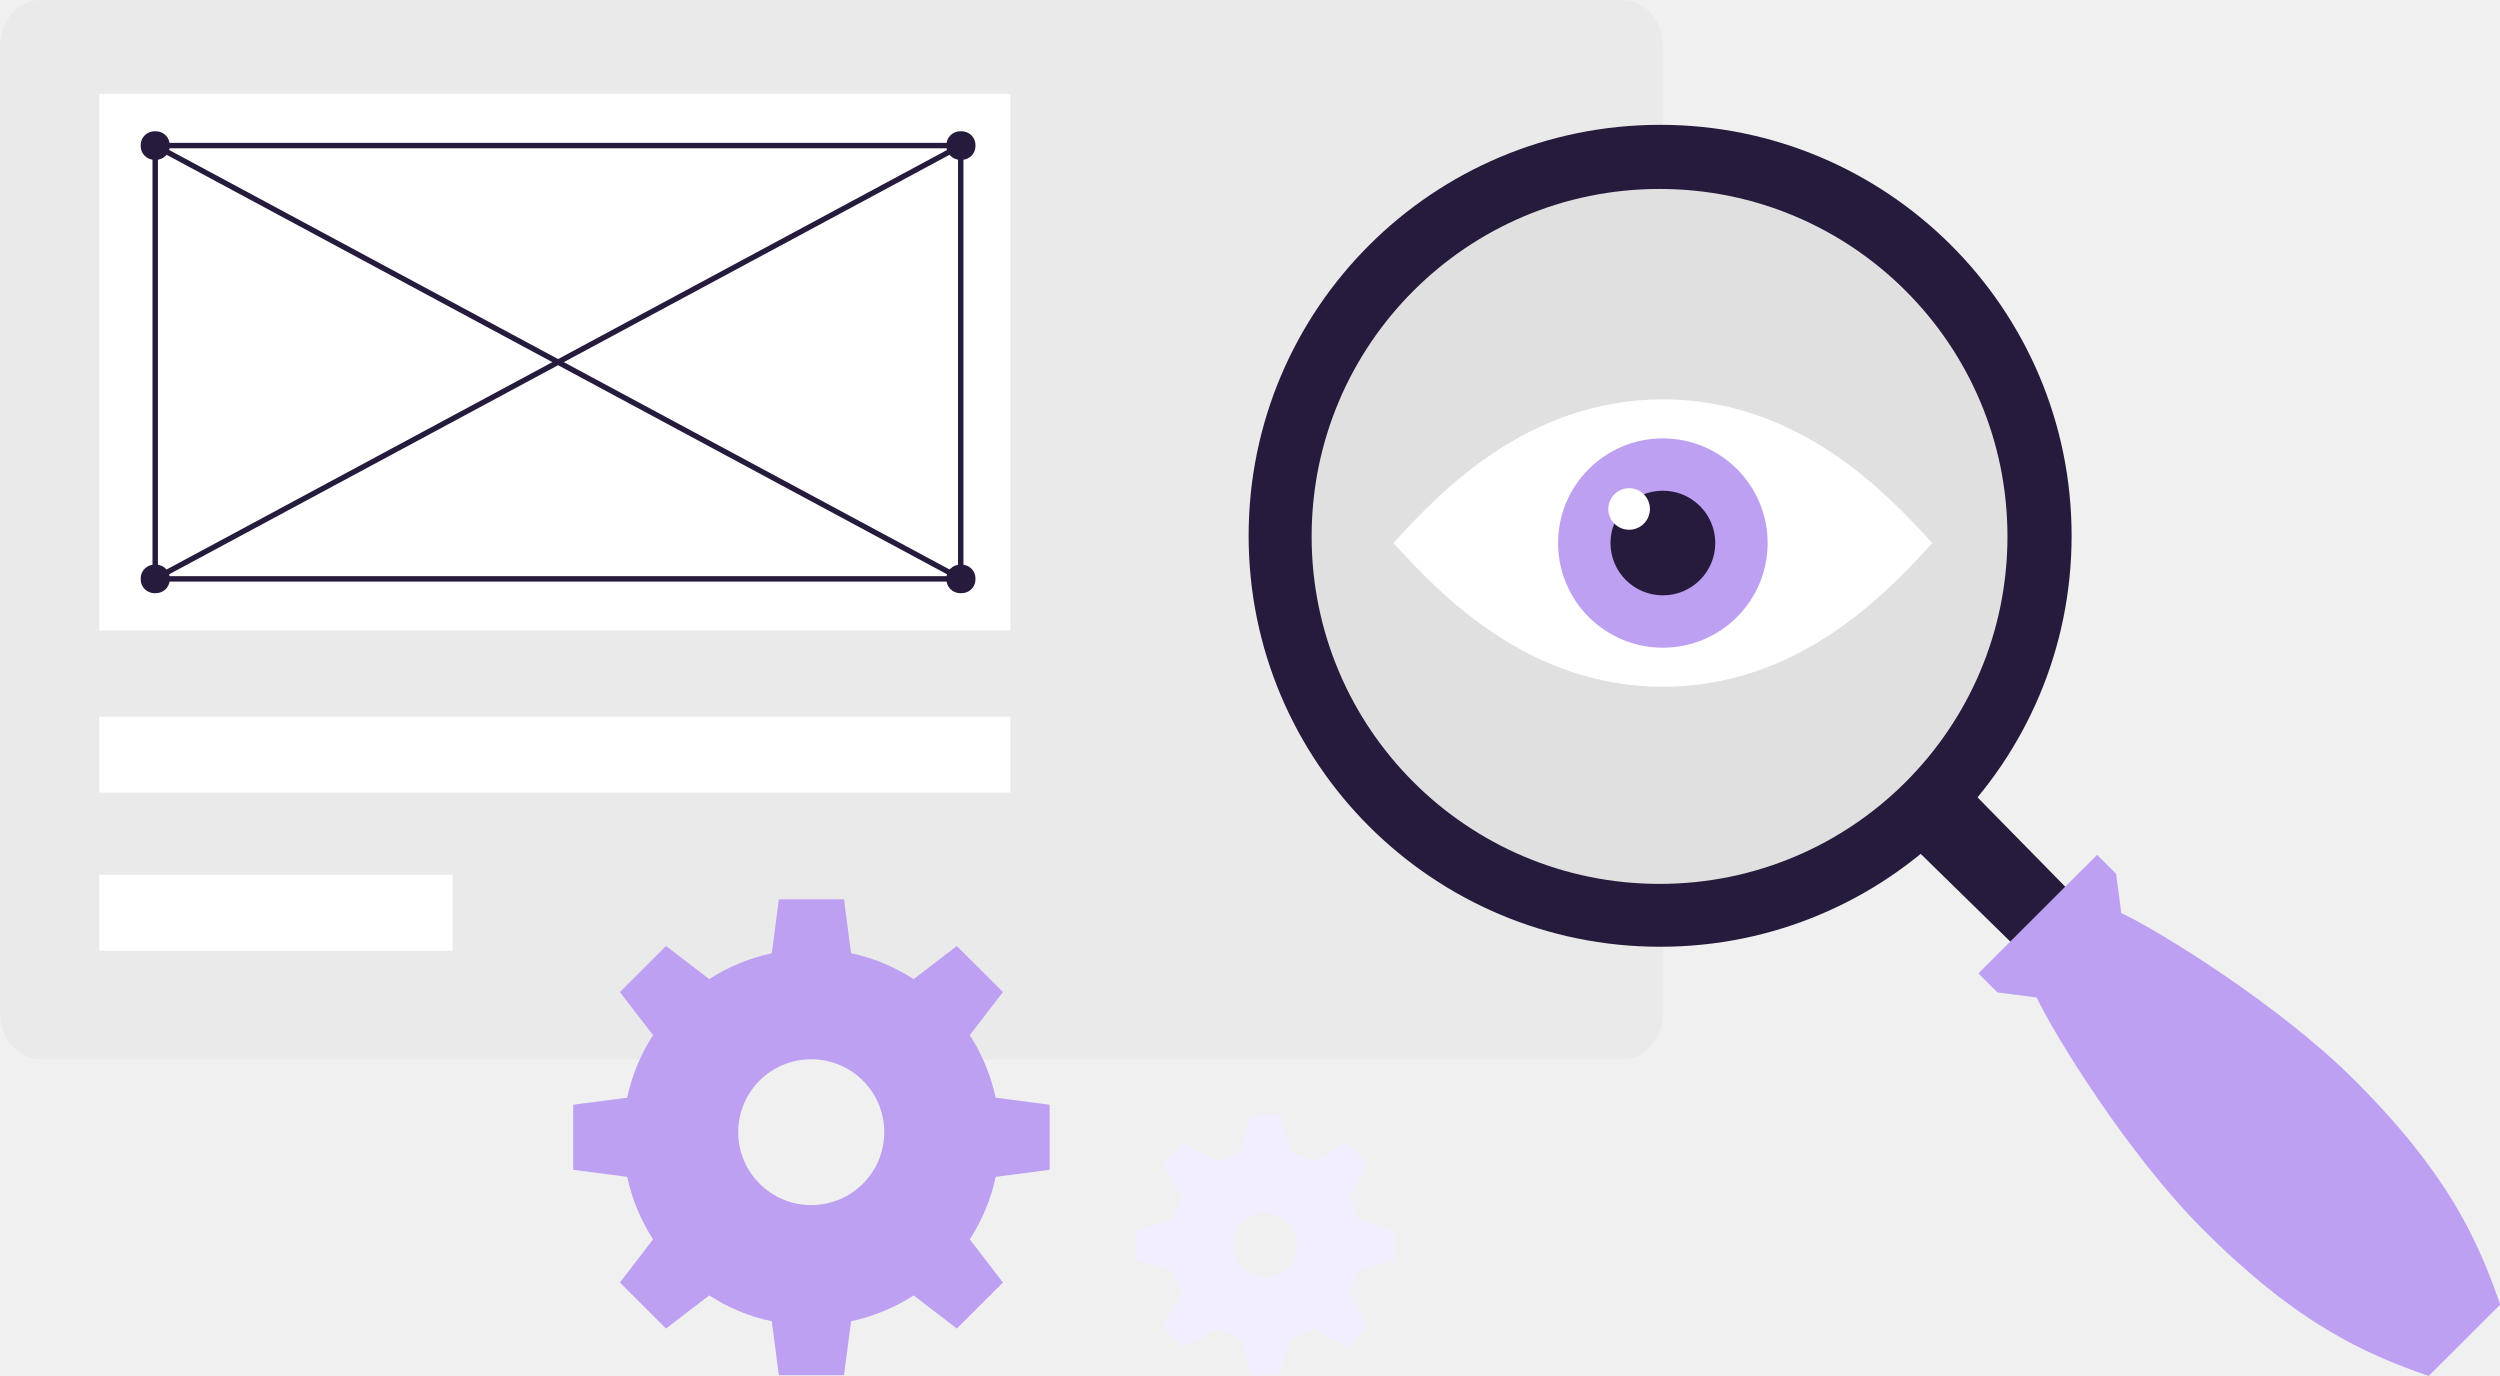
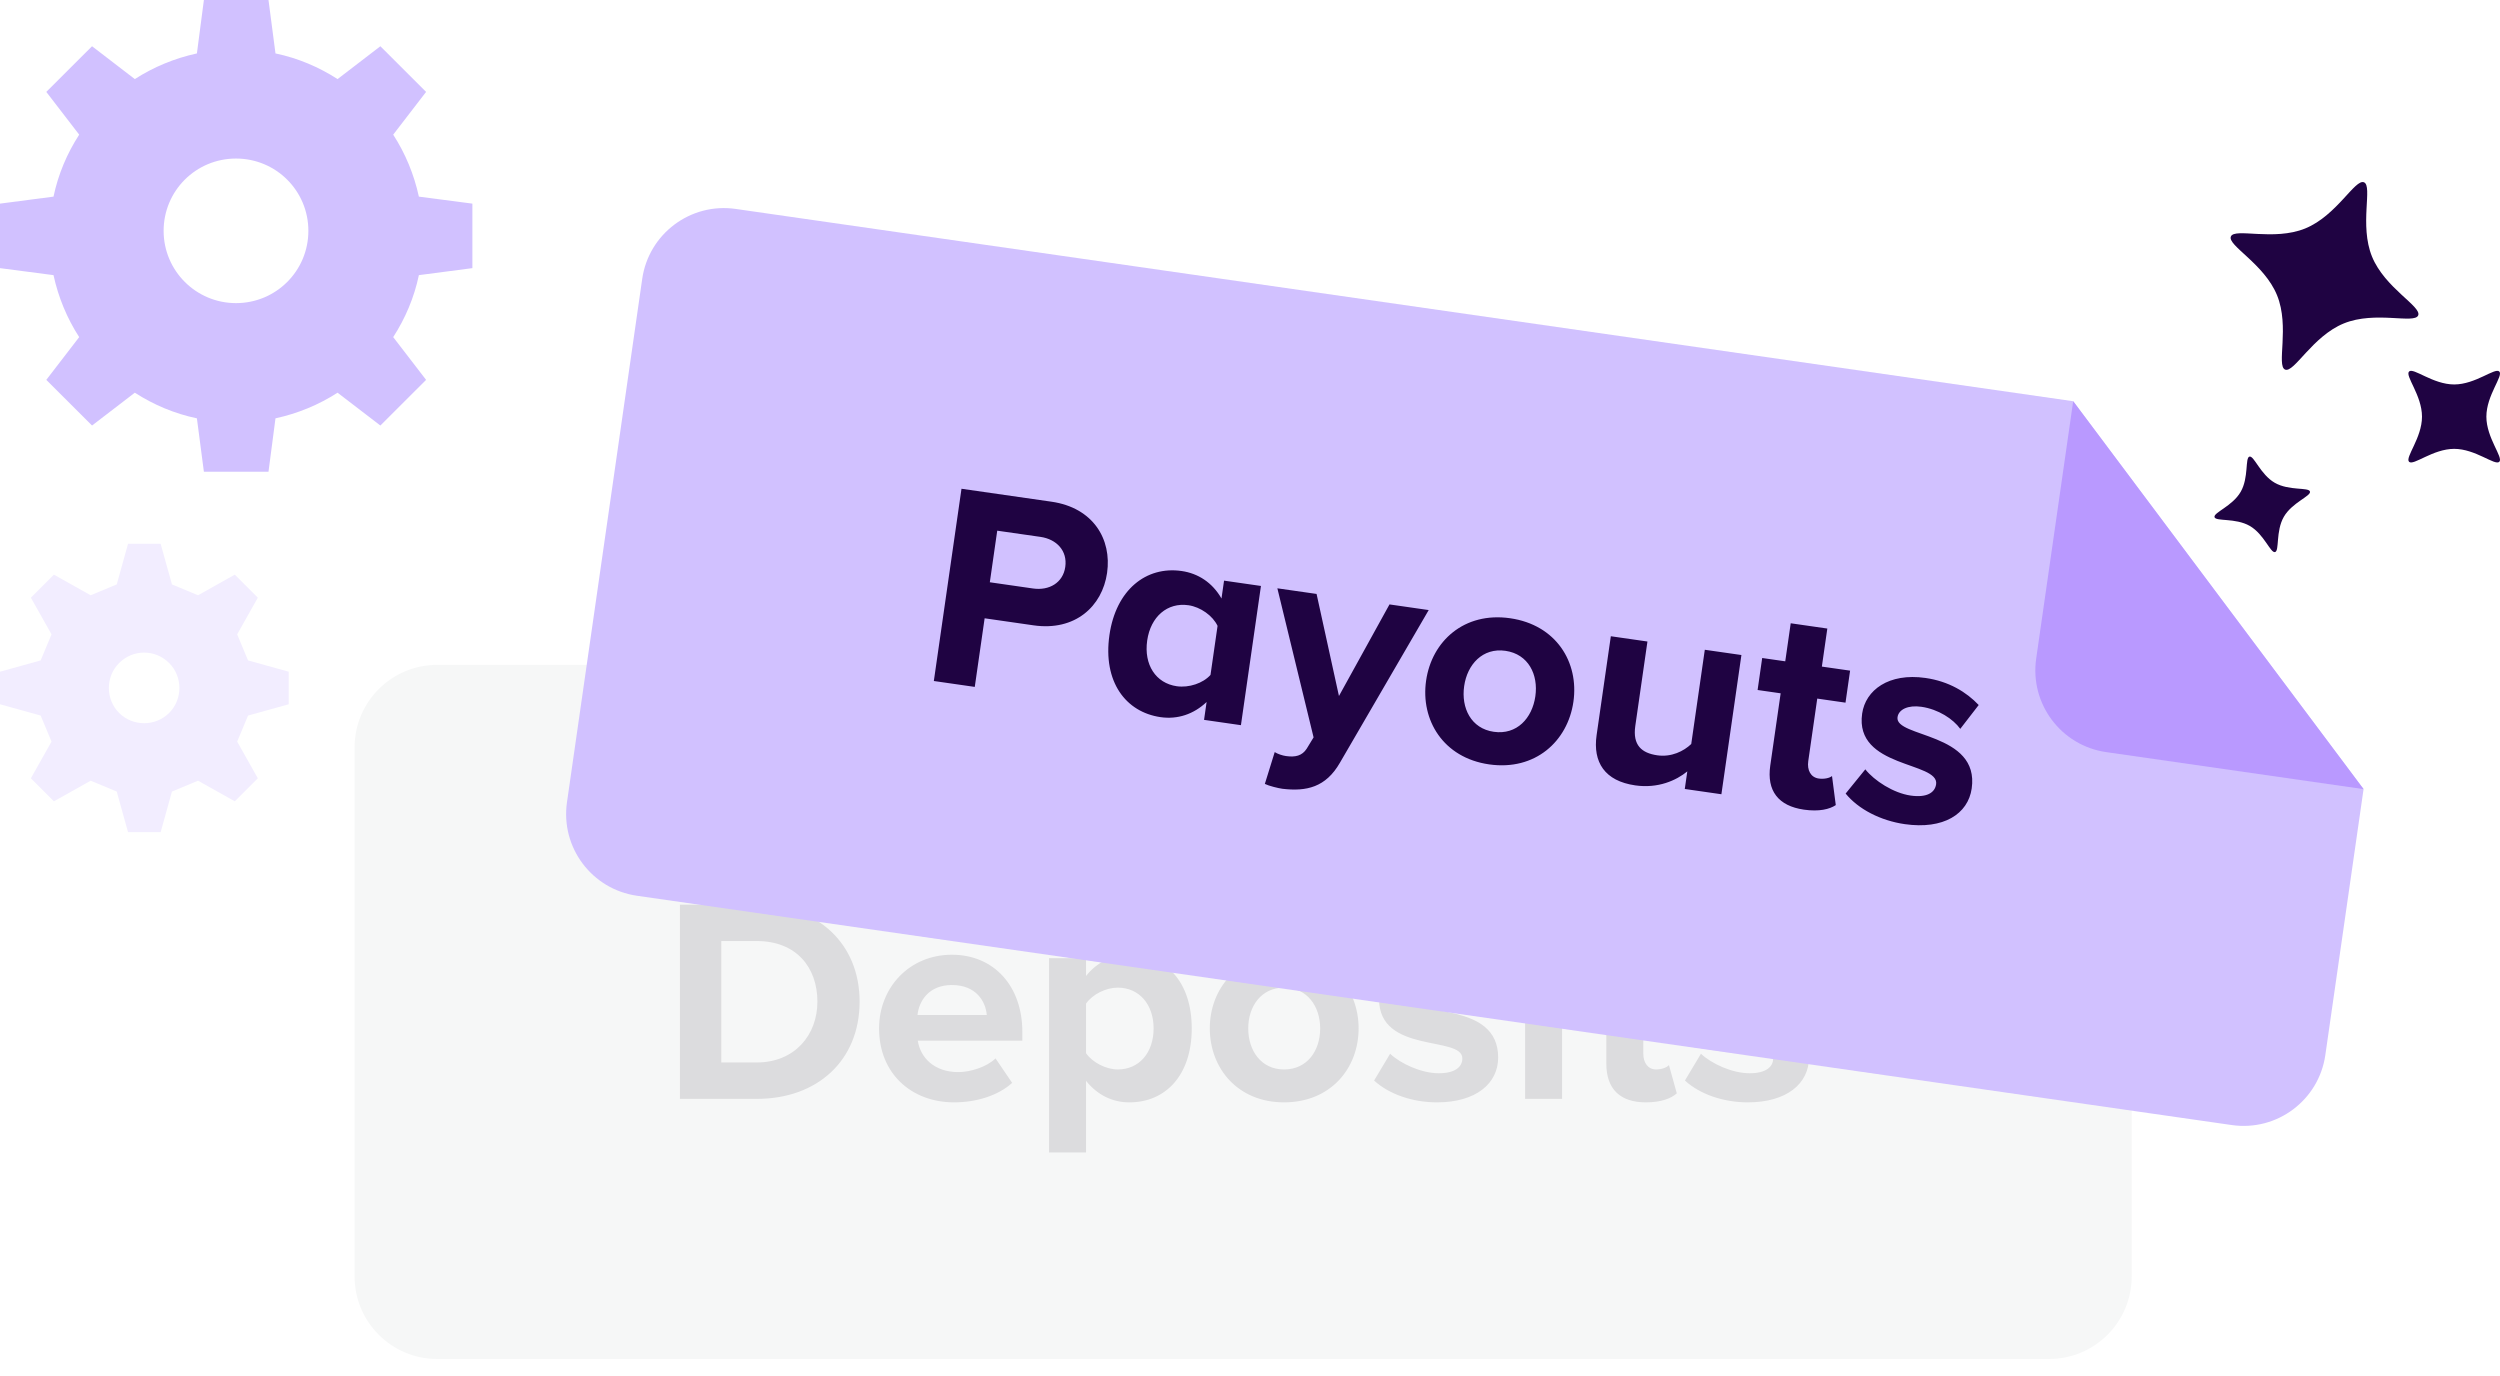
<svg xmlns="http://www.w3.org/2000/svg" width="129" height="71" viewBox="0 0 129 71" fill="none">
-   <g clip-path="url(#clip0_2464_6097)">
-     <path d="M83.708 0H2.106C0.942 0 0 1.082 0 2.417V52.241C0 53.576 0.942 54.658 2.106 54.658H83.708C84.873 54.658 85.814 53.576 85.814 52.241V2.417C85.814 1.082 84.873 0 83.708 0Z" fill="#E5E5E5" fill-opacity="0.5" />
-     <path d="M52.137 4.844H5.124V32.532H52.137V4.844Z" fill="white" />
-     <path d="M52.137 36.98H5.124V40.894H52.137V36.98Z" fill="white" />
-     <path d="M23.34 45.141H5.124V49.054H23.35V45.141H23.34Z" fill="white" />
-     <path d="M85.662 48.853C97.389 48.853 106.895 39.359 106.895 27.647C106.895 15.936 97.389 6.441 85.662 6.441C73.935 6.441 64.429 15.936 64.429 27.647C64.429 39.359 73.935 48.853 85.662 48.853Z" fill="#271B3D" />
-     <path d="M91.424 30.328L88.285 33.463L123.846 68.28L126.286 65.843L91.424 30.328Z" fill="#271B3D" />
-     <path d="M85.632 45.609C95.547 45.609 103.585 37.582 103.585 27.68C103.585 17.777 95.547 9.75 85.632 9.75C75.717 9.75 67.68 17.777 67.68 27.68C67.68 37.582 75.717 45.609 85.632 45.609Z" fill="#E0E0E0" />
-     <path d="M109.457 47.113L109.194 45.09L108.212 44.109L102.086 50.227L103.068 51.208L105.093 51.471C105.964 53.332 109.781 59.561 113.71 63.475C118.51 68.268 121.942 69.836 125.324 70.999L129.01 67.318C127.845 63.94 126.286 60.512 121.476 55.718C117.558 51.805 111.32 47.983 109.457 47.113Z" fill="#BEA0F2" />
-     <path d="M85.804 20.609C78.847 20.609 74.342 25.342 71.901 28.022C74.352 30.702 78.858 35.434 85.804 35.434C92.76 35.434 97.266 30.702 99.706 28.022C97.256 25.342 92.75 20.609 85.804 20.609Z" fill="white" />
-     <path d="M85.803 33.421C88.79 33.421 91.211 31.004 91.211 28.021C91.211 25.039 88.79 22.621 85.803 22.621C82.817 22.621 80.397 25.039 80.397 28.021C80.397 31.004 82.817 33.421 85.803 33.421Z" fill="#BEA0F2" />
-     <path d="M85.804 30.72C87.297 30.72 88.508 29.512 88.508 28.02C88.508 26.529 87.297 25.32 85.804 25.32C84.311 25.32 83.101 26.529 83.101 28.02C83.101 29.512 84.311 30.72 85.804 30.72Z" fill="#271B3D" />
-     <path d="M84.063 27.335C84.655 27.335 85.136 26.855 85.136 26.263C85.136 25.671 84.655 25.191 84.063 25.191C83.47 25.191 82.989 25.671 82.989 26.263C82.989 26.855 83.47 27.335 84.063 27.335Z" fill="white" />
-     <path d="M54.162 60.361V57.004L51.377 56.64C51.124 55.477 50.669 54.385 50.041 53.414L51.752 51.19L49.373 48.813L47.145 50.522C46.173 49.895 45.079 49.43 43.915 49.187L43.55 46.406H40.189L39.824 49.187C38.66 49.44 37.566 49.895 36.594 50.522L34.367 48.813L31.987 51.19L33.698 53.414C33.071 54.385 32.605 55.477 32.362 56.64L29.577 57.004V60.361L32.362 60.726C32.615 61.889 33.071 62.981 33.698 63.952L31.987 66.176L34.367 68.553L36.594 66.844C37.566 67.471 38.66 67.936 39.824 68.178L40.189 70.959H43.55L43.915 68.178C45.079 67.926 46.173 67.471 47.145 66.844L49.373 68.553L51.752 66.176L50.041 63.952C50.669 62.981 51.135 61.889 51.377 60.726L54.162 60.361ZM41.859 62.182C39.784 62.182 38.093 60.503 38.093 58.42C38.093 56.337 39.774 54.658 41.859 54.658C43.945 54.658 45.626 56.337 45.626 58.42C45.626 60.503 43.945 62.182 41.859 62.182Z" fill="#BEA0F2" />
-     <path d="M8.039 6.773H7.979C7.584 6.773 7.26 7.087 7.26 7.481V7.542C7.26 7.936 7.584 8.25 7.979 8.25H8.039C8.434 8.25 8.758 7.936 8.758 7.542V7.481C8.758 7.087 8.434 6.773 8.039 6.773Z" fill="#271B3D" />
-     <path d="M49.615 6.773H49.554C49.159 6.773 48.835 7.087 48.835 7.481V7.542C48.835 7.936 49.159 8.25 49.554 8.25H49.615C50.01 8.25 50.334 7.936 50.334 7.542V7.481C50.334 7.087 50.01 6.773 49.615 6.773Z" fill="#271B3D" />
-     <path d="M49.615 29.133H49.554C49.159 29.133 48.835 29.446 48.835 29.841V29.901C48.835 30.296 49.159 30.609 49.554 30.609H49.615C50.01 30.609 50.334 30.296 50.334 29.901V29.841C50.334 29.446 50.01 29.133 49.615 29.133Z" fill="#271B3D" />
-     <path d="M8.039 29.133H7.979C7.584 29.133 7.26 29.446 7.26 29.841V29.901C7.26 30.296 7.584 30.609 7.979 30.609H8.039C8.434 30.609 8.758 30.296 8.758 29.901V29.841C8.758 29.446 8.434 29.133 8.039 29.133Z" fill="#271B3D" />
-     <path d="M49.584 7.512H8.009V29.87H49.574V7.512H49.584Z" stroke="#271B3D" stroke-width="0.28" stroke-miterlimit="10" />
-     <path d="M8.009 7.512L49.584 29.86" stroke="#271B3D" stroke-width="0.28" stroke-miterlimit="10" />
-     <path d="M49.584 7.512L8.009 29.86" stroke="#271B3D" stroke-width="0.28" stroke-miterlimit="10" />
-     <path d="M72.023 65.004V63.487L70.129 62.962L69.623 61.748L70.585 60.039L69.512 58.967L67.801 59.928L66.585 59.422L66.059 57.531H64.54L64.014 59.422L62.798 59.928L61.087 58.967L60.014 60.039L60.976 61.748L60.47 62.962L58.576 63.487V65.004L60.47 65.53L60.976 66.744L60.014 68.453L61.087 69.525L62.798 68.564L64.014 69.07L64.54 70.961H66.059L66.585 69.07L67.801 68.564L69.512 69.525L70.585 68.453L69.623 66.744L70.129 65.53L72.023 65.004ZM66.454 65.409C65.816 66.046 64.763 66.046 64.125 65.409C63.487 64.772 63.487 63.72 64.125 63.083C64.449 62.759 64.864 62.598 65.289 62.598C65.715 62.598 66.13 62.759 66.454 63.083C67.092 63.72 67.092 64.772 66.454 65.409Z" fill="#F2EDFF" />
+   <g clip-path="url(#clip0_3119_1917)">
+     <rect width="129" height="71" fill="white" />
+     <path d="M27.236 59.259V55.54L24.151 55.137C23.87 53.849 23.366 52.639 22.67 51.563L24.566 49.099L21.93 46.466L19.462 48.359C18.385 47.664 17.174 47.149 15.884 46.88L15.48 43.8H11.756L11.352 46.88C10.062 47.16 8.85 47.664 7.774 48.359L5.306 46.466L2.67 49.099L4.565 51.563C3.87 52.639 3.354 53.849 3.085 55.137L0 55.54V59.259L3.085 59.663C3.365 60.951 3.87 62.161 4.565 63.236L2.67 65.701L5.306 68.334L7.774 66.44C8.85 67.135 10.062 67.65 11.352 67.919L11.756 71H15.48L15.884 67.919C17.174 67.639 18.385 67.135 19.462 66.44L21.93 68.334L24.566 65.701L22.67 63.236C23.366 62.161 23.882 60.951 24.151 59.663L27.236 59.259ZM13.607 61.276C11.307 61.276 9.434 59.416 9.434 57.108C9.434 54.801 11.296 52.941 13.607 52.941C15.917 52.941 17.779 54.801 17.779 57.108C17.779 59.416 15.917 61.276 13.607 61.276Z" fill="#D1C1FF" />
+     <path d="M129 8.279V6.598L126.902 6.016L126.341 4.672L127.407 2.778L126.218 1.591L124.322 2.655L122.976 2.095L122.393 0H120.71L120.127 2.095L118.781 2.655L116.885 1.591L115.696 2.778L116.762 4.672L116.201 6.016L114.103 6.598V8.279L116.201 8.861L116.762 10.206L115.696 12.099L116.885 13.287L118.781 12.222L120.127 12.782L120.71 14.877H122.393L122.976 12.782L124.322 12.222L126.218 13.287L127.407 12.099L126.341 10.206L126.902 8.861L129 8.279ZM122.83 8.727C122.124 9.433 120.957 9.433 120.25 8.727C119.544 8.021 119.544 6.856 120.25 6.15C120.609 5.792 121.069 5.613 121.54 5.613C122.012 5.613 122.472 5.792 122.83 6.15C123.537 6.856 123.537 8.021 122.83 8.727Z" fill="#F2EDFF" />
+     <path d="M103.933 7.769H24.643C22.399 7.769 20.579 9.588 20.579 11.833V37.849C20.579 40.094 22.399 41.913 24.643 41.913H103.933C106.177 41.913 107.997 40.094 107.997 37.849V11.833C107.997 9.588 106.177 7.769 103.933 7.769Z" fill="#F8F8F8" />
+     <path d="M40.366 28.678H36.584V19.124H40.352C43.345 19.124 45.422 21.029 45.422 23.894C45.422 26.788 43.345 28.678 40.366 28.678ZM40.352 26.888C42.242 26.888 43.345 25.527 43.345 23.894C43.345 22.218 42.314 20.915 40.366 20.915H38.618V26.888H40.352ZM50.075 28.85C47.969 28.85 46.379 27.432 46.379 25.212C46.379 23.206 47.869 21.588 49.96 21.588C52.037 21.588 53.427 23.135 53.427 25.384V25.814H48.284C48.413 26.659 49.101 27.361 50.275 27.361C50.863 27.361 51.665 27.117 52.109 26.687L52.925 27.891C52.238 28.521 51.149 28.85 50.075 28.85ZM51.679 24.553C51.622 23.894 51.163 23.078 49.96 23.078C48.828 23.078 48.341 23.865 48.27 24.553H51.679ZM58.694 28.85C57.878 28.85 57.133 28.507 56.56 27.79V31.314H54.741V21.76H56.56V22.633C57.09 21.96 57.849 21.588 58.694 21.588C60.471 21.588 61.76 22.906 61.76 25.212C61.76 27.518 60.471 28.85 58.694 28.85ZM58.121 27.232C59.167 27.232 59.883 26.415 59.883 25.212C59.883 24.023 59.167 23.206 58.121 23.206C57.534 23.206 56.875 23.536 56.56 23.994V26.43C56.861 26.873 57.534 27.232 58.121 27.232ZM66.301 28.85C64.023 28.85 62.648 27.174 62.648 25.212C62.648 23.249 64.023 21.588 66.301 21.588C68.593 21.588 69.968 23.249 69.968 25.212C69.968 27.174 68.593 28.85 66.301 28.85ZM66.301 27.232C67.447 27.232 68.077 26.301 68.077 25.212C68.077 24.137 67.447 23.206 66.301 23.206C65.169 23.206 64.539 24.137 64.539 25.212C64.539 26.301 65.169 27.232 66.301 27.232ZM73.824 28.85C72.621 28.85 71.461 28.449 70.73 27.776L71.518 26.458C72.034 26.945 73.051 27.418 73.91 27.418C74.698 27.418 75.07 27.117 75.07 26.687C75.07 25.556 70.974 26.487 70.974 23.765C70.974 22.605 71.976 21.588 73.81 21.588C74.97 21.588 75.901 21.989 76.589 22.533L75.858 23.822C75.443 23.393 74.655 23.02 73.81 23.02C73.151 23.02 72.721 23.307 72.721 23.694C72.721 24.71 76.832 23.851 76.832 26.644C76.832 27.919 75.744 28.85 73.824 28.85ZM79.061 21.015C78.474 21.015 77.986 20.528 77.986 19.926C77.986 19.324 78.474 18.852 79.061 18.852C79.662 18.852 80.15 19.324 80.15 19.926C80.15 20.528 79.662 21.015 79.061 21.015ZM79.978 28.678H78.158V21.76H79.978V28.678ZM84.102 28.85C82.827 28.85 82.154 28.191 82.154 26.945V23.35H81.008V21.76H82.154V19.869H83.973V21.76H85.377V23.35H83.973V26.458C83.973 26.902 84.202 27.232 84.603 27.232C84.876 27.232 85.133 27.131 85.234 27.017L85.621 28.406C85.348 28.65 84.861 28.85 84.102 28.85ZM89.114 28.85C87.911 28.85 86.751 28.449 86.02 27.776L86.808 26.458C87.324 26.945 88.341 27.418 89.2 27.418C89.988 27.418 90.36 27.117 90.36 26.687C90.36 25.556 86.264 26.487 86.264 23.765C86.264 22.605 87.266 21.588 89.1 21.588C90.26 21.588 91.191 21.989 91.879 22.533L91.148 23.822C90.733 23.393 89.945 23.02 89.1 23.02C88.441 23.02 88.011 23.307 88.011 23.694C88.011 24.71 92.122 23.851 92.122 26.644C92.122 27.919 91.034 28.85 89.114 28.85Z" fill="#E0E0E0" />
+     <path d="M113.939 28.159L34.952 21.649C32.715 21.465 30.753 23.128 30.569 25.365L29.483 38.537L44.896 56.718L111.139 62.177C113.375 62.362 115.337 60.699 115.521 58.462L117.657 32.542C117.842 30.305 116.179 28.344 113.942 28.159L113.939 28.159Z" fill="#D1C1FF" />
+     <path d="M42.231 39.587L29.483 38.537L44.896 56.718L45.946 43.97C46.131 41.733 44.468 39.772 42.231 39.587Z" fill="#B999FF" />
+     <path d="M49.398 42.468L47.371 42.3L48.156 32.778L52.61 33.145C54.68 33.316 55.693 34.808 55.555 36.478C55.419 38.134 54.161 39.439 52.105 39.27L49.678 39.07L49.398 42.468ZM51.967 37.462C52.767 37.528 53.42 37.093 53.485 36.308C53.551 35.508 52.977 34.972 52.178 34.906L50.036 34.73L49.826 37.285L51.967 37.462ZM62.581 43.554L60.754 43.403L60.827 42.518C60.228 43.159 59.455 43.469 58.613 43.399C56.885 43.257 55.666 41.834 55.856 39.521C56.041 37.28 57.453 36.017 59.209 36.161C60.023 36.228 60.751 36.633 61.249 37.393L61.322 36.508L63.15 36.658L62.581 43.554ZM59.317 41.833C59.916 41.883 60.6 41.608 60.937 41.176L61.137 38.749C60.875 38.268 60.247 37.871 59.647 37.822C58.605 37.736 57.824 38.491 57.727 39.675C57.628 40.875 58.274 41.747 59.317 41.833ZM63.929 46.367L64.32 44.775C64.471 44.859 64.71 44.922 64.881 44.937C65.352 44.975 65.677 44.873 65.879 44.516L66.185 43.937L63.962 36.725L65.904 36.886L67.307 41.831L69.516 37.183L71.457 37.343L67.555 45.099C66.934 46.356 65.993 46.623 64.805 46.554C64.605 46.538 64.138 46.456 63.929 46.367ZM74.882 44.74C72.612 44.553 71.379 42.77 71.541 40.814C71.702 38.858 73.209 37.315 75.479 37.502C77.763 37.69 78.997 39.459 78.836 41.415C78.675 43.371 77.166 44.928 74.882 44.74ZM75.015 43.127C76.157 43.221 76.862 42.345 76.951 41.26C77.04 40.189 76.488 39.209 75.346 39.115C74.218 39.022 73.513 39.899 73.425 40.969C73.336 42.054 73.887 43.034 75.015 43.127ZM86.377 45.515L84.564 45.366L84.636 44.495C84.123 44.97 83.251 45.43 82.123 45.337C80.61 45.212 79.964 44.325 80.075 42.983L80.478 38.087L82.292 38.236L81.947 42.419C81.868 43.376 82.342 43.731 83.113 43.794C83.812 43.852 84.401 43.512 84.748 43.139L85.133 38.47L86.946 38.62L86.377 45.515ZM90.476 46.025C89.206 45.921 88.589 45.209 88.691 43.967L88.987 40.383L87.844 40.289L87.975 38.704L89.117 38.799L89.272 36.914L91.085 37.063L90.93 38.948L92.329 39.063L92.199 40.648L90.8 40.533L90.544 43.631C90.508 44.073 90.709 44.42 91.109 44.453C91.38 44.476 91.645 44.397 91.755 44.291L92.026 45.708C91.735 45.928 91.233 46.088 90.476 46.025ZM95.471 46.437C94.272 46.338 93.149 45.843 92.476 45.112L93.369 43.864C93.843 44.391 94.818 44.946 95.675 45.017C96.46 45.081 96.856 44.812 96.891 44.384C96.984 43.256 92.825 43.847 93.048 41.135C93.143 39.978 94.226 39.047 96.054 39.198C97.21 39.293 98.105 39.769 98.746 40.368L97.912 41.593C97.533 41.131 96.778 40.695 95.936 40.625C95.279 40.571 94.828 40.822 94.796 41.207C94.712 42.221 98.88 41.702 98.651 44.486C98.546 45.756 97.385 46.595 95.471 46.437Z" fill="#1F0342" />
+     <path d="M109.377 46.496C108.627 45.197 108.99 43.41 108.58 43.3C108.169 43.19 107.59 44.919 106.292 45.669C104.993 46.419 103.206 46.056 103.096 46.466C102.986 46.877 104.715 47.456 105.465 48.754C106.214 50.053 105.852 51.84 106.262 51.95C106.673 52.06 107.252 50.331 108.55 49.581C109.848 48.831 111.636 49.194 111.746 48.784C111.856 48.373 110.126 47.794 109.377 46.496Z" fill="white" />
+     <path d="M108.256 54.709C107.419 55.192 106.268 54.958 106.197 55.222C106.126 55.487 107.24 55.86 107.723 56.696C108.206 57.532 107.972 58.684 108.237 58.755C108.501 58.826 108.874 57.712 109.711 57.229C110.547 56.746 111.698 56.98 111.769 56.715C111.84 56.451 110.726 56.078 110.243 55.241C109.76 54.405 109.994 53.254 109.73 53.183C109.465 53.112 109.092 54.226 108.256 54.709Z" fill="white" />
+     <g clip-path="url(#clip1_3119_1917)">
+       <rect width="129" height="71" fill="white" />
+       <path d="M24.375 13.836V10.507L21.614 10.146C21.363 8.993 20.912 7.911 20.289 6.948L21.986 4.742L19.627 2.386L17.418 4.081C16.454 3.459 15.37 2.998 14.215 2.757L13.854 0H10.521L10.16 2.757C9.005 3.008 7.921 3.459 6.957 4.081L4.749 2.386L2.389 4.742L4.086 6.948C3.463 7.911 3.002 8.993 2.761 10.146L0 10.507V13.836L2.761 14.197C3.012 15.35 3.463 16.433 4.086 17.395L2.389 19.601L4.749 21.957L6.957 20.263C7.921 20.884 9.005 21.346 10.16 21.586L10.521 24.343H13.854L14.215 21.586C15.37 21.336 16.454 20.884 17.418 20.263L19.627 21.957L21.986 19.601L20.289 17.395C20.912 16.433 21.373 15.35 21.614 14.197L24.375 13.836ZM12.178 15.641C10.119 15.641 8.443 13.976 8.443 11.911C8.443 9.846 10.109 8.181 12.178 8.181C14.245 8.181 15.912 9.846 15.912 11.911C15.912 13.976 14.245 15.641 12.178 15.641Z" fill="#D1C1FF" />
+       <path d="M14.897 36.34V34.66L12.799 34.077L12.238 32.733L13.304 30.84L12.115 29.652L10.219 30.716L8.873 30.156L8.29 28.061H6.607L6.024 30.156L4.678 30.716L2.782 29.652L1.593 30.84L2.659 32.733L2.098 34.077L0 34.66V36.34L2.098 36.923L2.659 38.267L1.593 40.16L2.782 41.348L4.678 40.284L6.024 40.844L6.607 42.939H8.29L8.873 40.844L10.219 40.284L12.115 41.348L13.304 40.16L12.238 38.267L12.799 36.923L14.897 36.34ZM8.727 36.788C8.02 37.494 6.854 37.494 6.147 36.788C5.44 36.083 5.44 34.917 6.147 34.212C6.506 33.853 6.966 33.674 7.437 33.674C7.908 33.674 8.368 33.853 8.727 34.212C9.434 34.917 9.434 36.083 8.727 36.788Z" fill="#F2EDFF" />
+       <path d="M105.733 34.307H22.56C20.205 34.307 18.296 36.216 18.296 38.57V65.86C18.296 68.215 20.205 70.124 22.56 70.124H105.733C108.087 70.124 109.996 68.215 109.996 65.86V38.57C109.996 36.216 108.087 34.307 105.733 34.307Z" fill="#F6F7F7" />
+       <path d="M39.052 56.702H35.085V46.68H39.037C42.178 46.68 44.356 48.678 44.356 51.683C44.356 54.719 42.178 56.702 39.052 56.702ZM39.037 54.824C41.021 54.824 42.178 53.396 42.178 51.683C42.178 49.925 41.096 48.558 39.052 48.558H37.219V54.824H39.037ZM49.237 56.882C47.028 56.882 45.36 55.395 45.36 53.066C45.36 50.962 46.922 49.264 49.116 49.264C51.295 49.264 52.753 50.887 52.753 53.246V53.697H47.358C47.493 54.583 48.215 55.32 49.447 55.32C50.063 55.32 50.904 55.064 51.37 54.614L52.227 55.876C51.506 56.537 50.364 56.882 49.237 56.882ZM50.919 52.374C50.859 51.683 50.379 50.827 49.116 50.827C47.929 50.827 47.418 51.653 47.343 52.374H50.919ZM58.278 56.882C57.422 56.882 56.641 56.522 56.039 55.77V59.467H54.131V49.444H56.039V50.361C56.596 49.655 57.392 49.264 58.278 49.264C60.142 49.264 61.494 50.647 61.494 53.066C61.494 55.485 60.142 56.882 58.278 56.882ZM57.677 55.184C58.774 55.184 59.526 54.328 59.526 53.066C59.526 51.819 58.774 50.962 57.677 50.962C57.061 50.962 56.37 51.308 56.039 51.788V54.343C56.355 54.809 57.061 55.184 57.677 55.184ZM66.257 56.882C63.868 56.882 62.426 55.124 62.426 53.066C62.426 51.007 63.868 49.264 66.257 49.264C68.662 49.264 70.104 51.007 70.104 53.066C70.104 55.124 68.662 56.882 66.257 56.882ZM66.257 55.184C67.46 55.184 68.121 54.208 68.121 53.066C68.121 51.939 67.46 50.962 66.257 50.962C65.07 50.962 64.409 51.939 64.409 53.066C64.409 54.208 65.07 55.184 66.257 55.184ZM74.149 56.882C72.887 56.882 71.67 56.462 70.904 55.755L71.73 54.373C72.271 54.884 73.338 55.38 74.24 55.38C75.066 55.38 75.457 55.064 75.457 54.614C75.457 53.426 71.159 54.403 71.159 51.548C71.159 50.331 72.211 49.264 74.134 49.264C75.351 49.264 76.328 49.685 77.049 50.256L76.283 51.608C75.847 51.157 75.021 50.767 74.134 50.767C73.443 50.767 72.992 51.067 72.992 51.473C72.992 52.54 77.305 51.638 77.305 54.568C77.305 55.906 76.163 56.882 74.149 56.882ZM79.642 48.663C79.026 48.663 78.515 48.152 78.515 47.521C78.515 46.89 79.026 46.394 79.642 46.394C80.273 46.394 80.784 46.89 80.784 47.521C80.784 48.152 80.273 48.663 79.642 48.663ZM80.604 56.702H78.696V49.444H80.604V56.702ZM84.931 56.882C83.593 56.882 82.887 56.191 82.887 54.884V51.112H81.685V49.444H82.887V47.461H84.795V49.444H86.268V51.112H84.795V54.373C84.795 54.839 85.036 55.184 85.457 55.184C85.742 55.184 86.013 55.079 86.118 54.959L86.523 56.417C86.238 56.672 85.727 56.882 84.931 56.882ZM90.188 56.882C88.926 56.882 87.709 56.462 86.942 55.755L87.769 54.373C88.31 54.884 89.377 55.38 90.278 55.38C91.105 55.38 91.495 55.064 91.495 54.614C91.495 53.426 87.198 54.403 87.198 51.548C87.198 50.331 88.25 49.264 90.173 49.264C91.39 49.264 92.367 49.685 93.088 50.256L92.322 51.608C91.886 51.157 91.06 50.767 90.173 50.767C89.482 50.767 89.031 51.067 89.031 51.473C89.031 52.54 93.344 51.638 93.344 54.568C93.344 55.906 92.202 56.882 90.188 56.882Z" fill="#DCDCDE" />
+       <path d="M121.582 12.34C120.746 12.823 119.594 12.589 119.524 12.854C119.453 13.118 120.567 13.491 121.05 14.328C121.532 15.164 121.299 16.315 121.563 16.386C121.828 16.457 122.201 15.343 123.037 14.86C123.873 14.377 125.025 14.611 125.095 14.347C125.166 14.082 124.052 13.709 123.57 12.873C123.087 12.037 123.321 10.885 123.056 10.814C122.792 10.743 122.418 11.857 121.582 12.34Z" fill="white" />
+       <path d="M32.871 46.222L115.162 58.053C117.492 58.388 119.652 56.772 119.987 54.441L121.96 40.718L106.976 20.703L37.963 10.781C35.633 10.445 33.473 12.062 33.138 14.392L29.256 41.396C28.921 43.727 30.537 45.886 32.868 46.221L32.871 46.222Z" fill="#D1C1FF" />
+       <path d="M108.679 38.809L121.96 40.719L106.976 20.703L105.067 33.984C104.732 36.314 106.349 38.474 108.679 38.809Z" fill="#B999FF" />
+       <path d="M50.298 35.444L48.186 35.14L49.613 25.22L54.253 25.887C56.41 26.197 57.375 27.823 57.125 29.564C56.877 31.289 55.477 32.575 53.336 32.268L50.807 31.904L50.298 35.444ZM53.306 30.366C54.138 30.485 54.851 30.072 54.968 29.254C55.088 28.421 54.521 27.823 53.688 27.703L51.457 27.383L51.075 30.045L53.306 30.366ZM64.032 37.419L62.129 37.145L62.261 36.223C61.593 36.855 60.764 37.131 59.887 37.005C58.087 36.746 56.901 35.179 57.247 32.769C57.583 30.434 59.142 29.201 60.971 29.464C61.819 29.586 62.556 30.056 63.029 30.883L63.161 29.961L65.065 30.235L64.032 37.419ZM60.723 35.41C61.348 35.499 62.081 35.256 62.462 34.825L62.826 32.296C62.582 31.775 61.949 31.32 61.324 31.23C60.239 31.074 59.373 31.815 59.195 33.049C59.016 34.299 59.638 35.253 60.723 35.41ZM65.266 40.45L65.775 38.808C65.928 38.906 66.174 38.986 66.353 39.012C66.844 39.083 67.19 38.996 67.424 38.635L67.781 38.049L65.912 30.357L67.935 30.647L69.09 35.914L71.698 31.188L73.721 31.479L69.142 39.353C68.412 40.629 67.409 40.849 66.171 40.701C65.962 40.672 65.478 40.556 65.266 40.45ZM76.837 39.442C74.472 39.102 73.294 37.156 73.587 35.119C73.88 33.081 75.556 31.561 77.921 31.901C80.301 32.243 81.481 34.174 81.188 36.211C80.895 38.249 79.217 39.784 76.837 39.442ZM77.079 37.761C78.269 37.932 79.062 37.059 79.224 35.929C79.385 34.813 78.869 33.753 77.68 33.582C76.504 33.413 75.711 34.285 75.551 35.401C75.388 36.531 75.904 37.592 77.079 37.761ZM88.824 40.983L86.935 40.711L87.065 39.804C86.497 40.269 85.556 40.695 84.381 40.526C82.804 40.3 82.184 39.33 82.385 37.932L83.119 32.83L85.008 33.102L84.381 37.46C84.238 38.456 84.712 38.858 85.515 38.974C86.243 39.079 86.881 38.761 87.268 38.391L87.968 33.528L89.857 33.799L88.824 40.983ZM93.083 41.778C91.759 41.587 91.159 40.803 91.345 39.508L91.882 35.775L90.692 35.604L90.929 33.953L92.119 34.124L92.401 32.161L94.29 32.433L94.008 34.396L95.465 34.605L95.228 36.257L93.77 36.047L93.306 39.274C93.24 39.736 93.429 40.112 93.845 40.172C94.128 40.212 94.411 40.147 94.532 40.043L94.726 41.543C94.407 41.755 93.871 41.891 93.083 41.778ZM98.287 42.526C97.038 42.346 95.893 41.756 95.235 40.948L96.25 39.698C96.712 40.28 97.698 40.923 98.59 41.051C99.408 41.169 99.84 40.912 99.904 40.466C100.073 39.291 95.68 39.646 96.087 36.82C96.26 35.615 97.453 34.709 99.356 34.983C100.561 35.156 101.468 35.711 102.101 36.379L101.15 37.609C100.783 37.101 100.02 36.596 99.143 36.47C98.459 36.372 97.969 36.605 97.912 37.007C97.76 38.063 102.157 37.784 101.74 40.684C101.55 42.008 100.28 42.812 98.287 42.526Z" fill="#1F0342" />
+       <path d="M128.297 21.5C128.297 20.397 129.186 19.392 128.965 19.171C128.744 18.95 127.739 19.838 126.636 19.838C125.534 19.838 124.529 18.95 124.308 19.171C124.087 19.392 124.975 20.397 124.975 21.5C124.975 22.602 124.087 23.607 124.308 23.828C124.529 24.049 125.534 23.161 126.636 23.161C127.739 23.161 128.744 24.049 128.965 23.828C129.186 23.607 128.297 22.602 128.297 21.5Z" fill="#1F0342" />
+       <path d="M117.846 26.667C118.273 25.928 119.257 25.598 119.195 25.364C119.132 25.13 118.114 25.337 117.375 24.91C116.636 24.483 116.306 23.499 116.072 23.561C115.838 23.624 116.045 24.642 115.618 25.381C115.191 26.12 114.206 26.45 114.269 26.684C114.331 26.918 115.349 26.711 116.089 27.138C116.828 27.565 117.158 28.55 117.392 28.487C117.626 28.425 117.419 27.407 117.846 26.667Z" fill="#1F0342" />
+       <path d="M122.396 13.241C121.734 11.615 122.441 9.6 121.982 9.407C121.523 9.213 120.575 11.127 118.949 11.789C117.323 12.451 115.307 11.744 115.114 12.203C114.921 12.661 116.834 13.61 117.496 15.236C118.158 16.862 117.451 18.877 117.91 19.07C118.369 19.264 119.317 17.35 120.943 16.688C122.569 16.026 124.585 16.733 124.778 16.274C124.971 15.816 123.058 14.867 122.396 13.241Z" fill="#1F0342" />
+     </g>
  </g>
  <defs>
-     <clipPath id="clip0_2464_6097">
+     <clipPath id="clip0_3119_1917">
+       <rect width="129" height="71" fill="white" />
+     </clipPath>
+     <clipPath id="clip1_3119_1917">
      <rect width="129" height="71" fill="white" />
    </clipPath>
  </defs>
</svg>
